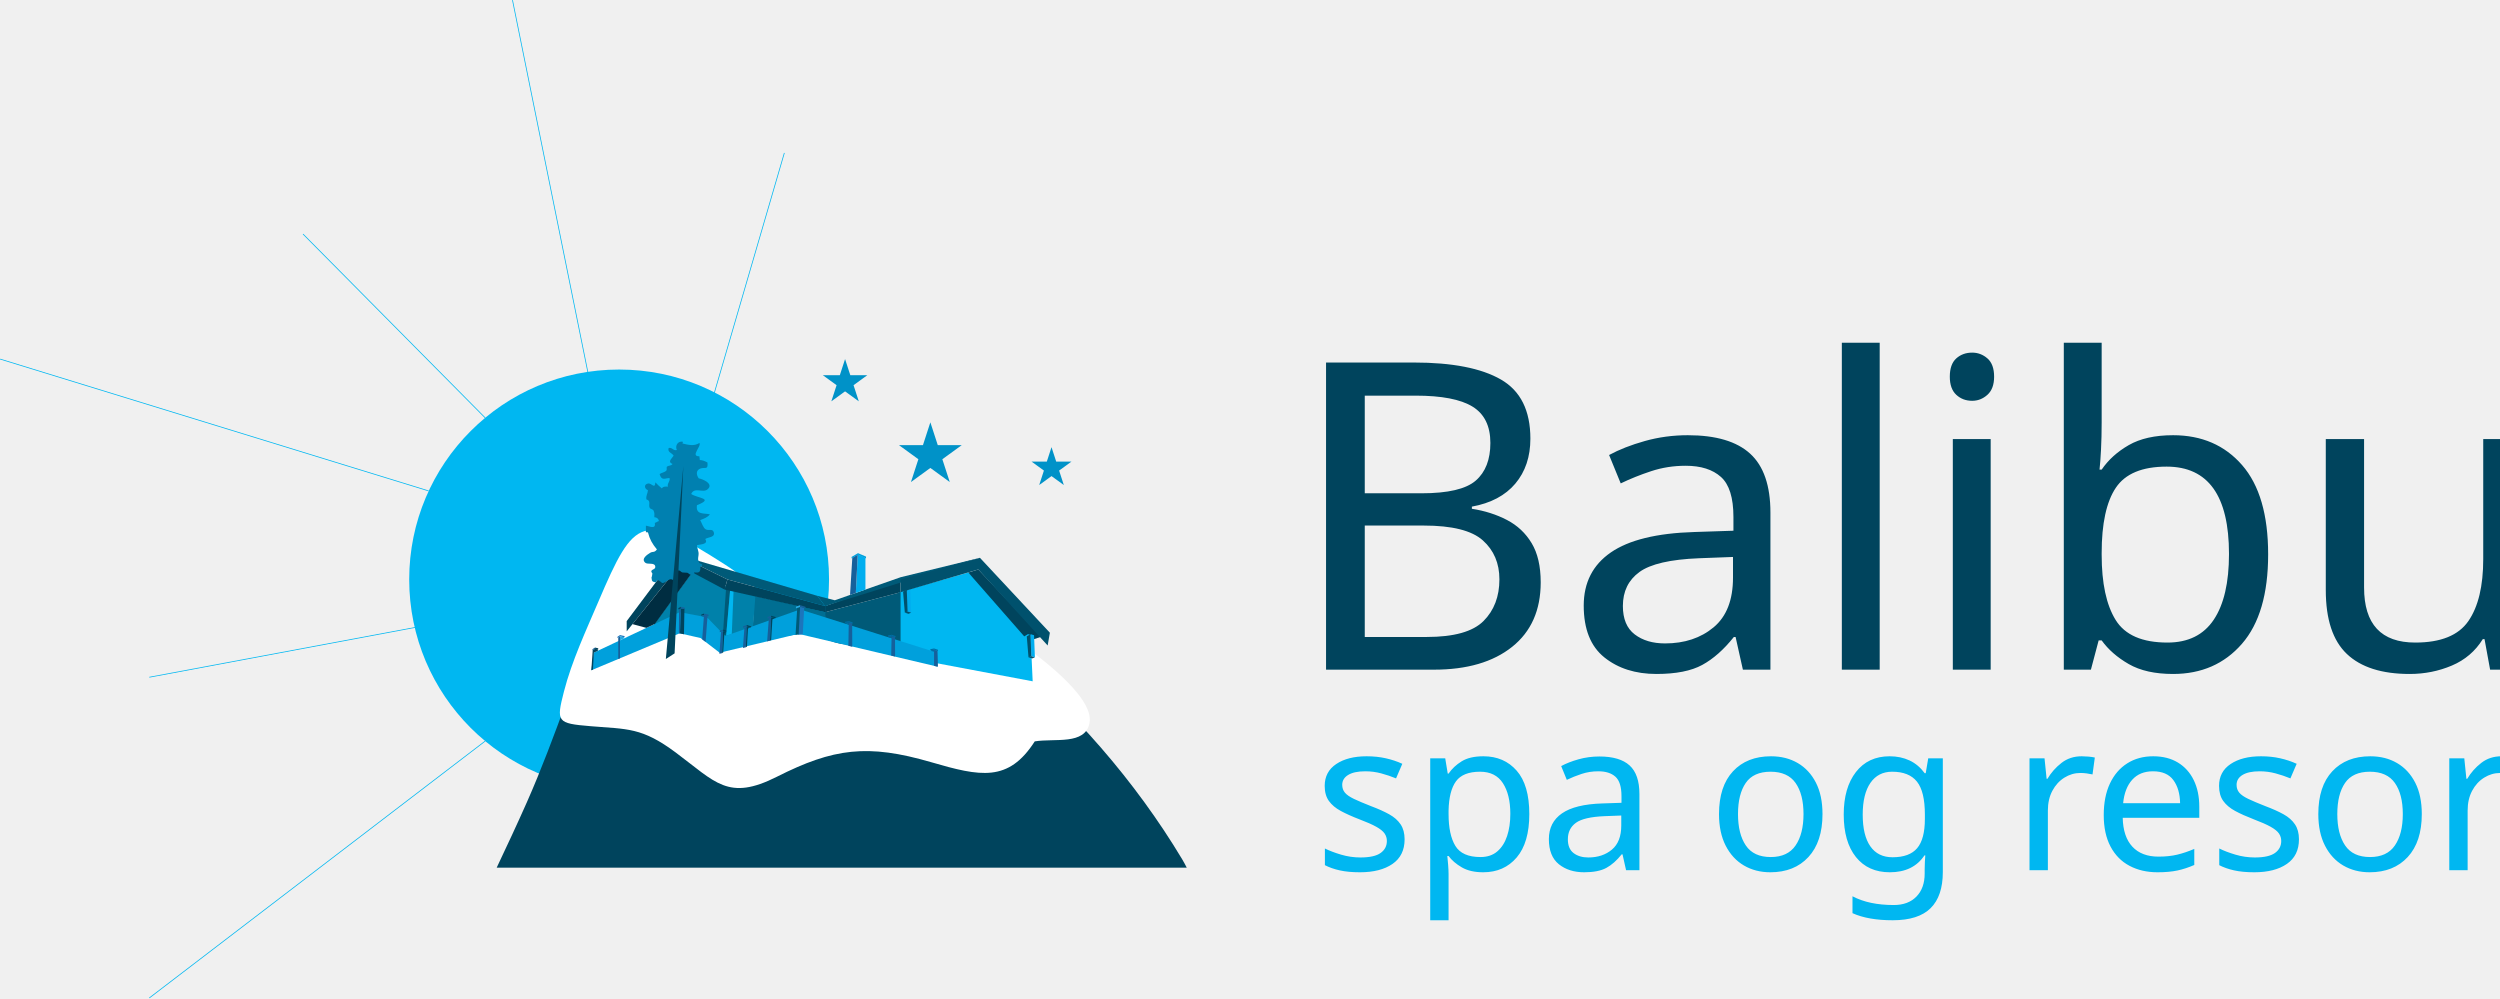
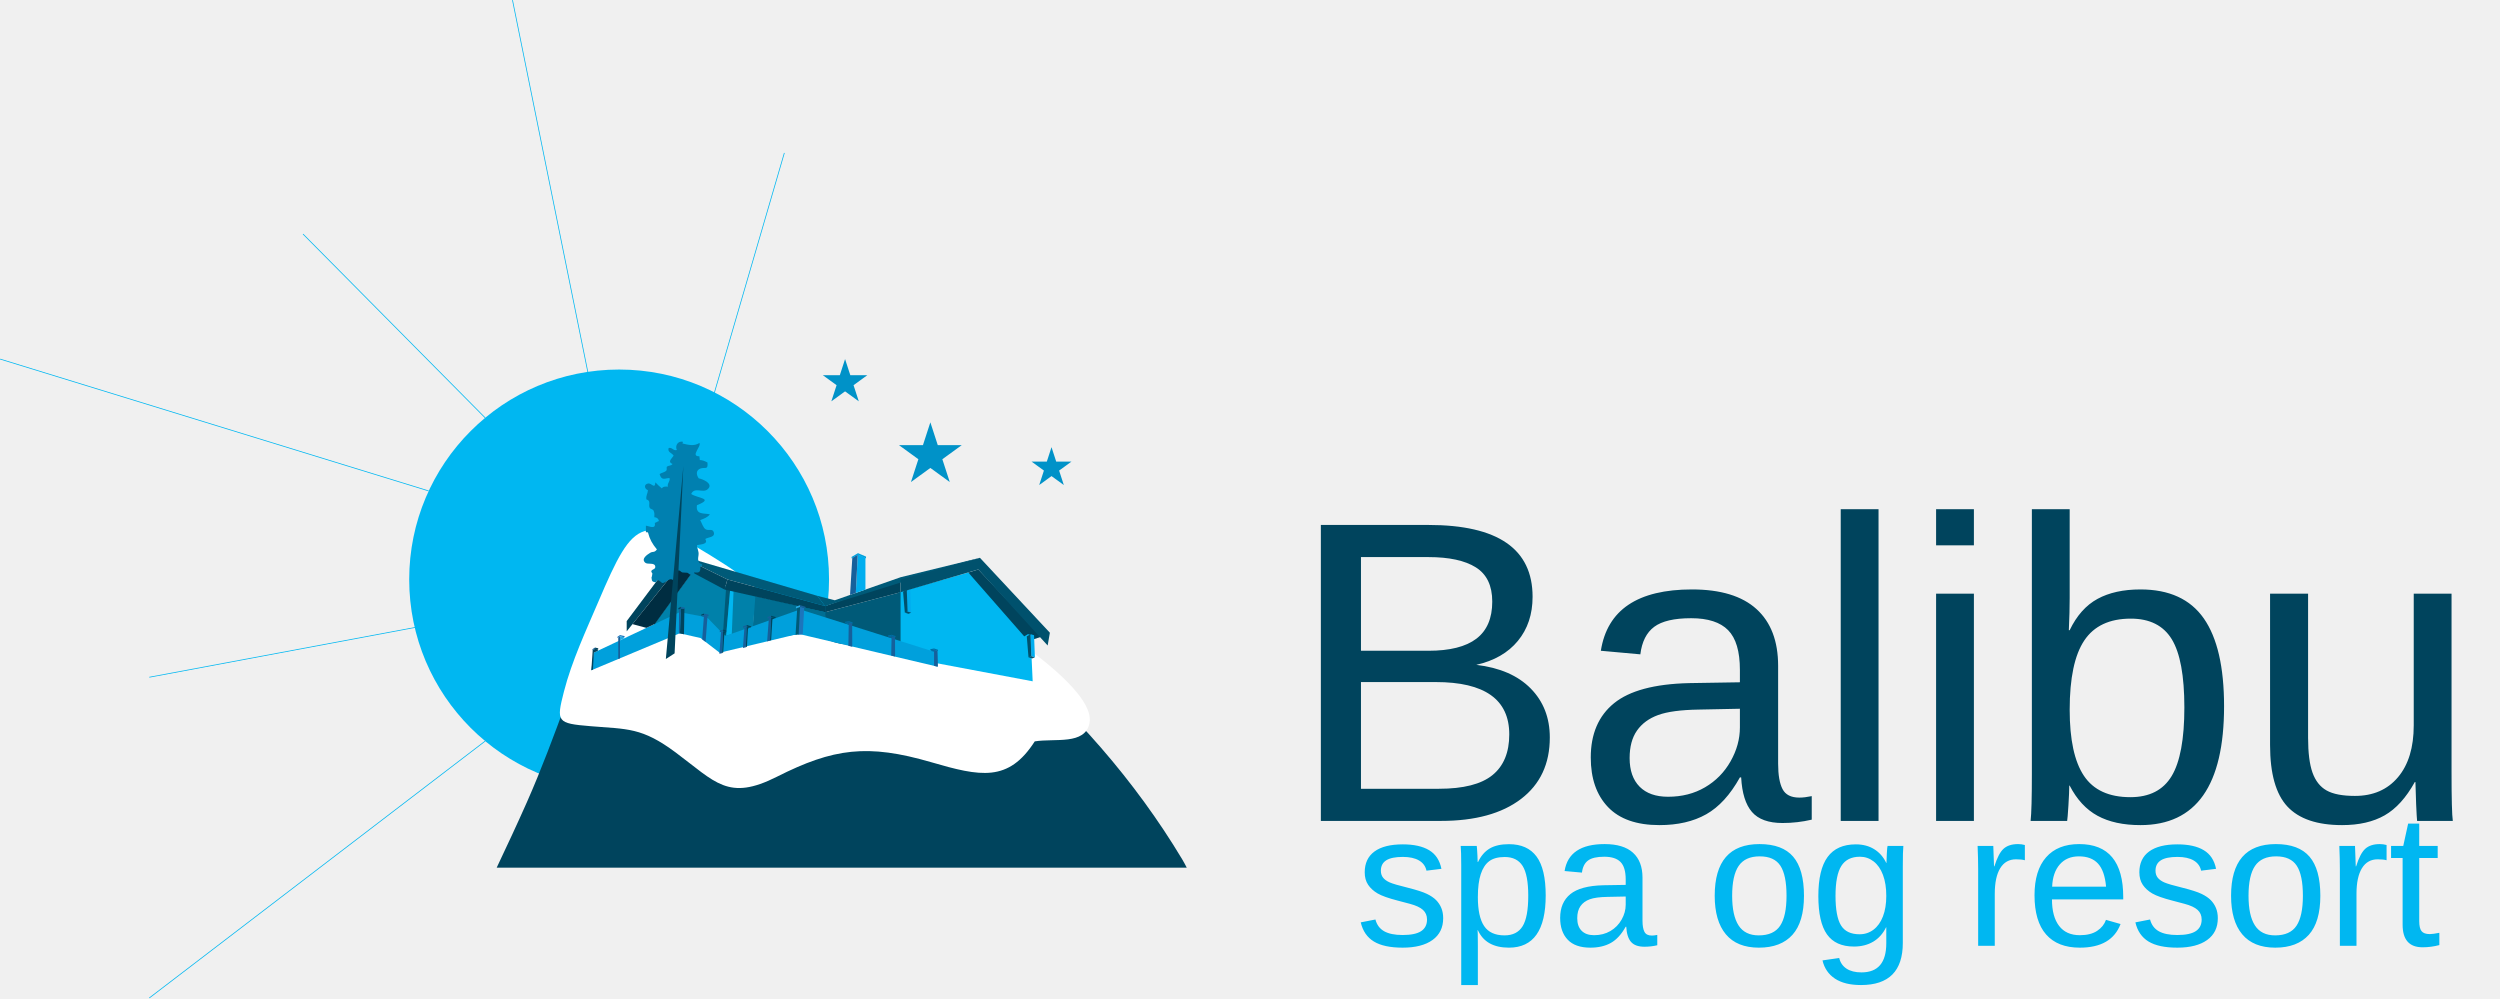
<svg xmlns="http://www.w3.org/2000/svg" version="1.1" id="Layer_1" x="0px" y="0px" width="6611.883px" height="2640.179px" viewBox="0 0 6611.883 2640.179" enable-background="new 0 0 6611.883 2640.179" xml:space="preserve">
  <line fill="none" stroke="#00B7F1" stroke-width="2" stroke-miterlimit="10" x1="1606.032" y1="1237.764" x2="1355.392" y2="0.199" />
  <path id="sol_1_" fill="#00B7F1" d="M2192.617,1532.515c0,306.616-248.566,555.184-555.183,555.184  c-306.618,0-555.184-248.567-555.184-555.184c0-306.617,248.566-555.184,555.184-555.184  C1944.051,977.331,2192.617,1225.897,2192.617,1532.515z" />
  <path fill="#00445D" d="M3138.684,2294.798c-3.889-7.714-7.928-15.2-12.205-22.345c-122.686-204.939-291.34-399.092-479.113-552.164  c-99.764-81.325-183.408-133.232-306.621-87.176c-94.713,35.393-129.334,77.487-222.604,28.267  c-78.076-41.204-136.951-107.967-216.037-155.927c-194.753-118.097-212.212-107.666-297.608,81.92  c-78.9,175.18-133.434,359.359-211.358,535.049c-25.658,57.853-52.48,115.168-79.536,172.376H3138.684z" />
  <path fill="#FFFFFF" d="M2410.244,1644.546c99.221-39.161,186.998-13.163,271.803,45.166  c49.684,34.16,214.16,150.975,199.346,223.076c-11.984,58.283-91.205,39.346-144.695,47.964  c-69.682,108.555-143.643,93.077-274.16,55.008c-167.85-48.956-258.313-36.986-407.885,38.557  c-128.956,65.123-162.029,14.459-267.632-64.187c-89.355-66.538-127.18-61.48-225.221-69.55  c-89.393-7.351-90.752-11.593-70.372-91.321c20.708-80.978,58.822-162.321,91.515-238.967  c95.955-224.92,115.575-237.303,334.413-97.198c88.865,56.897,155.031,136.104,242.754,184.997  C2264.914,1736.484,2303.826,1686.544,2410.244,1644.546z" />
  <polygon fill="#006E92" points="1994.252,1575.085 1989.848,1692.521 2182.148,1669.033 2182.148,1619.123 " />
  <polygon fill="#0081AA" points="1729.897,1650.731 1832.653,1509.81 1920.637,1551.287 1998.531,1567.059 1988.256,1700.642   1907.519,1718.257 1838.525,1650.731 1729.897,1684.494 " />
  <polygon fill="#00B7F1" points="2376.65,1566.277 2376.65,1735.091 2731.158,1801.882 2725.084,1669.033 2561.781,1513.856 " />
  <polygon fill="#005A78" points="2381.787,1566.277 2182.148,1619.123 2182.148,1682.245 2381.787,1735.091 " />
  <path fill="#005A78" d="M1994.252,1575.085" />
  <polygon fill="#00445D" points="2381.787,1532.515 2182.148,1602.977 2182.148,1619.123 2381.787,1566.277 " />
  <polygon fill="#005A78" points="1789.534,1466.458 2161.598,1575.819 2182.148,1602.977 1923.791,1532.515 " />
  <polygon fill="#00A0DC" points="1570.017,1726.283 1797.548,1619.123 1859.936,1630.867 1872.412,1635.271 1917.919,1682.245   2116.09,1611.784 2478.672,1726.283 2478.672,1762.981 2111.688,1676.373 1903.239,1726.283 1852.669,1687.383 1797.548,1674.905   1563.9,1772.744 " />
  <polygon fill="#00445D" points="2560.877,1514.166 2587.299,1506.092 2754.645,1683.713 2728.223,1692.521 2728.223,1680.043   2718.68,1677.107 2708.914,1683.121 " />
  <polygon fill="#005A78" points="1920.399,1553.555 1911.937,1677.596 1920.778,1679.553 1932.108,1546.704 1924.77,1546.704 " />
  <polygon fill="#1C75BC" points="2116.09,1604.688 2110.586,1678.575 2123.063,1677.596 2126.855,1607.624 " />
  <polyline fill="#005A78" points="2104.025,1678.575 2108.506,1607.624 2116.09,1604.688 2112.299,1677.564 " />
  <polygon fill="#00445D" points="1657.462,1642.61 1657.462,1669.773 1797.042,1495.816 1916.357,1559.313 1923.791,1532.515   1789.534,1466.458 " />
  <polygon fill="#002D41" points="1672.779,1650.685 1709.538,1660.572 1732.013,1649.987 1830.941,1513.856 1797.042,1495.816 " />
  <polygon fill="#005A78" points="2161.598,1575.819 2207.912,1587.563 2381.787,1526.654 2591.703,1475.266 2182.148,1602.977 " />
  <polygon fill="#00AEEF" points="2268.461,1466.458 2263.43,1568.115 2288.881,1559.2 2288.881,1475.266 " />
  <polygon fill="#16609B" points="2268.461,1466.458 2254.15,1475.266 2248.133,1573.473 2263.43,1568.115 " />
  <path fill="#16609B" d="M2586.623,1707.203" />
  <polygon fill="#16609B" points="2470.354,1718.455 2470.354,1760.963 2480.629,1763.388 2479.406,1720.9 " />
  <polygon fill="#006DA5" points="2470.354,1718.455 2462.525,1719.678 2462.525,1721.634 2470.354,1723.836 " />
  <polygon fill="#006DA5" points="2470.354,1715.028 2470.354,1718.455 2480.629,1721.879 2480.629,1718.455 " />
  <polygon fill="#006DA5" points="2470.354,1715.028 2460.568,1716.986 2460.568,1719.923 2470.354,1718.455 " />
  <path fill="#006DA5" d="M2432.676,1780.106" />
  <polygon fill="#16609B" points="2358.057,1682.189 2357.012,1733.878 2367.287,1736.302 2367.107,1684.636 " />
  <polygon fill="#006DA5" points="2358.057,1682.189 2350.229,1683.412 2350.229,1685.37 2358.057,1687.572 " />
  <polygon fill="#006DA5" points="2358.057,1678.765 2358.057,1682.189 2368.332,1685.615 2368.332,1682.189 " />
  <polygon fill="#006DA5" points="2358.057,1678.765 2348.27,1680.721 2348.27,1683.657 2358.057,1682.189 " />
  <polygon fill="#16609B" points="2244.779,1646.035 2243.736,1708.034 2254.012,1710.458 2253.832,1648.482 " />
  <polygon fill="#006DA5" points="2244.779,1646.035 2236.951,1647.258 2236.951,1649.216 2244.779,1651.418 " />
  <polygon fill="#006DA5" points="2244.779,1642.61 2244.779,1646.035 2255.057,1649.461 2255.057,1646.035 " />
  <polygon fill="#006DA5" points="2244.779,1642.61 2234.994,1644.567 2234.994,1647.503 2244.779,1646.035 " />
  <polygon fill="#16609B" points="2033.398,1635.758 2028.871,1696.202 2036.486,1694.379 2039.514,1633.803 " />
  <polygon fill="#16609B" points="2029.973,1631.844 2029.973,1636.002 2039.514,1632.577 2039.514,1628.419 " />
  <polygon fill="#00445D" points="2039.514,1628.419 2051.748,1632.21 2050.625,1635.061 2039.514,1632.577 " />
  <polygon fill="#00445D" points="2049.252,1635.061 2039.514,1633.803 2036.486,1694.379 2039.514,1692.521 2042.869,1637.818 " />
  <polygon fill="#16609B" points="1968.81,1660.223 1964.832,1713.799 1972.449,1711.975 1974.926,1658.268 " />
  <polygon fill="#16609B" points="1965.384,1656.308 1965.384,1660.468 1974.926,1657.042 1974.926,1652.883 " />
  <polygon fill="#00445D" points="1974.926,1652.883 1987.158,1656.675 1986.035,1659.526 1974.926,1657.042 " />
  <polygon fill="#00445D" points="1984.664,1659.526 1974.926,1658.268 1972.449,1711.975 1975.477,1710.116 1978.281,1662.283 " />
  <polygon fill="#16609B" points="1906.92,1671.949 1902.635,1729.156 1909.844,1727.43 1912.709,1670.099 " />
  <polygon fill="#16609B" points="1903.678,1668.243 1903.678,1672.18 1912.709,1668.938 1912.709,1665.002 " />
  <polygon fill="#00445D" points="1912.709,1665.002 1924.287,1668.591 1923.224,1671.288 1912.709,1668.938 " />
  <polygon fill="#00445D" points="1921.926,1671.288 1912.709,1670.099 1909.844,1727.43 1912.709,1725.671 1915.885,1673.898 " />
  <polygon fill="#00445D" points="1800.487,1609.334 1798.376,1675.23 1808.923,1677.479 1810.194,1610.07 " />
  <polygon fill="#16609B" points="1800.487,1609.334 1795.967,1611.074 1795.468,1675.64 1798.376,1675.23 " />
  <polygon fill="#16609B" points="1800.487,1604.685 1800.487,1609.334 1811.493,1611.108 1811.493,1607.56 " />
  <polygon fill="#00445D" points="1800.487,1604.685 1794.126,1608.234 1794.126,1611.784 1800.487,1609.334 " />
  <path fill="#00445D" d="M1861.896,1626.704" />
  <polygon fill="#16609B" points="1566.989,1716.833 1566.989,1719.953 1573.691,1716.005 1573.691,1712.578 " />
  <polygon fill="#00445D" points="1573.691,1712.578 1582.219,1714.54 1582.219,1717.659 1573.691,1716.005 " />
  <polygon fill="#00445D" points="1567.575,1719.43 1563.9,1772.744 1568.185,1770.951 1570.634,1725.992 1573.691,1724.552   1581.276,1720.98 1581.276,1717.228 1573.691,1716.005 " />
  <polygon fill="#16609B" points="1639.744,1682.979 1639.744,1740.985 1635.124,1742.919 1635.124,1686.282 " />
  <polygon fill="#1C75BC" points="1633.138,1684.08 1633.138,1687.75 1639.744,1682.979 1639.744,1679.553 " />
  <polygon fill="#1C75BC" points="1639.744,1679.553 1651.854,1682.272 1651.854,1685.765 1639.744,1682.979 " />
  <polygon fill="#27AAE1" points="1650.287,1685.07 1650.287,1688.478 1639.744,1693.443 1639.744,1682.979 " />
  <polygon fill="#16609B" points="1861.896,1626.704 1857.117,1690.805 1866.119,1697.729 1871.312,1628.419 " />
  <polygon fill="#16609B" points="1861.896,1622.793 1861.896,1626.952 1873.881,1629.888 1873.881,1625.607 " />
  <polygon fill="#00445D" points="1861.896,1622.793 1854.553,1625.484 1854.553,1628.298 1861.896,1626.704 " />
  <polygon fill="#16609B" points="1856.143,1628.298 1856.143,1629.888 1861.543,1631.435 1861.896,1626.704 " />
  <polygon fill="#00B7F1" points="1931.619,1554.044 1920.399,1681.362 1935.41,1676.024 1940.638,1549.289 1932.108,1546.704 " />
  <polygon fill="#00445D" points="1923.791,1532.515 1916.357,1559.313 2182.148,1619.123 2182.148,1602.977 " />
  <polygon fill="#00A0DC" points="2252.242,1472.88 2252.242,1476.917 2269.195,1467.191 2290.408,1476.917 2290.408,1472.054   2269.195,1462.971 " />
  <polygon fill="#00AEEF" points="2734.828,1680.043 2737.029,1738.394 2727.488,1735.458 2725.287,1677.107 " />
  <polygon fill="#00516D" points="2725.287,1677.107 2715.52,1683.121 2720.15,1738.394 2727.488,1735.458 " />
  <polygon fill="#00516D" points="2737.029,1738.394 2729.883,1741.417 2720.15,1738.394 2727.488,1735.458 " />
  <polygon fill="#00AEEF" points="2407.703,1562.015 2409.904,1620.365 2400.363,1617.429 2398.16,1559.078 " />
  <polygon fill="#00516D" points="2398.16,1559.078 2388.395,1565.092 2393.025,1620.365 2400.363,1617.429 " />
  <polygon fill="#00516D" points="2409.904,1620.365 2402.758,1623.389 2393.025,1620.365 2400.363,1617.429 " />
  <polygon fill="#00516D" points="2381.787,1532.515 2381.787,1566.277 2587.299,1506.092 2770.793,1707.203 2776.664,1673.438   2591.703,1475.266 " />
  <path fill="#0080B0" d="M1806.355,1168.465c-13.476-3.363-21.639,10.492-16.294,21.722c-9.7,2.747-11.915-7.728-21.651-5.352  c-3.685,11.71,8.473,12.31,13.175,20.329c-5.221,8.263-17.001,16.261-2.87,21.982c-4.157,5.55-10.285,3.303-15.001,7.305  c-1.509,1.281,0.688,7.73-1.369,10.055c-4.224,4.77-12.551,5.597-17.809,9.152c5.198,19.73,15.318,10.191,26.366,10.771  c1.818,9.533-7.331,14.448-4.336,22.683c-6.328-0.563-12.571-0.852-16.191,4.601c-5.816-4.416-11.93-10.728-17.043-16.014  c-1.274,19.22-10.041,1.336-19.457,3.078c-11.746,2.172-9.629,14.159-0.18,17.73c-0.527,8.406-6.112,15.348-4.002,24.373  c13.104,3.569,4.365,14.359,8.727,22.346c1.868,3.419,8.169,3.124,10.087,7.239c2.917,6.259,2.244,10.538,2.063,17.417  c6.421,0.108,11.222,4.023,12.149,10.244c-3.965,0.763-6.998,4.086-10.968,4.761c3.53,18.69-15.308,8.249-23.521,7.383  c-0.26,5.739-0.242,11.577-0.005,17.317c1.726,0.006,3.724,0.416,5.433,0.368c4.75,18.396,11.153,29.92,23.696,45.18  c-6.685,9.224-10.795,4.702-17.569,8.779c-0.009,0.005-0.018,0.011-0.026,0.016c-9.032,5.456-24.727,16.212-13.171,26.396  c6.196,5.46,25.451-1.819,26.479,10.389c0.628,7.44-8.831,6.535-10.45,11.705c-0.821,2.619,2.839,5.541,2.633,6.24  c0.574-1.95-1.619,12.952-2.275,9.983c1.431,6.477-1.26,11.703,10.017,13.308c3.9,0.555,3.346-6.411,6.908-5.707  c4.418,0.871,10.06,7.436,11.772,7.635c9,1.042,20.605-18.729,30.776-5.089c-2.046-2.743,4.606-24.979,8.595-26.961  c7.897-3.924,8.247,3.204,14.498,4.285c3.247,0.561,9.885,0.105,12.154,0.681c2.238,0.566,6.548,4.877,7.708,4.864  c5.064-0.058,11.857,5.341,10.531-6.005c12.506,2.276,17.434-0.555,16.143-14.686c0.047,0.505,4.813-2.396,5.174-3.925  c0.965-4.099-6.741-4.371-7.549-6.296c-4.266-10.182-4.075-7.217-2.25-20.867c1.393-10.426-4.325-17.297-3.875-26.203  c8.972-2.12,30.826-1.824,21.609-16.106c6.391-5.037,28.607-3.9,21.975-19.337c-3.579-8.33-13.313-2.166-20.557-6.184  c-7.135-3.958-10.139-16.668-14.753-24.459c9.478-3.791,19.864-7.25,25.586-15.223c-14.639-3.954-38.116,2.39-34.191-24.269  c46.399-18.349,2.529-17.756-15.221-29.606c8.646-19.635,30.327-1.893,42.913-12.043c18.396-14.832-13.156-27.687-22.98-29.353  c-7.354-10.235-7.206-22.39,5.375-26.237c12.174-3.724,19.758,4.667,17.713-15.675c-6.519-3.526-13.121-6.444-20.426-6.467  c0.659-2.748-1.239-7.479-0.781-9.871c-25.367,0.376,5.941-26.228-0.029-35.302c-14.456,9.338-29.471,4.932-44.923,1.322" />
  <polyline fill="#00445D" points="1760.997,1742.919 1807.308,1232.715 1784.151,1727.982 " />
  <polygon fill="#27AAE1" points="2105.08,1609.092 2105.08,1604.444 2116.09,1600.529 2116.09,1605.109 " />
  <polyline fill="#16609B" points="2116.09,1600.529 2130.035,1604.811 2130.035,1609.092 2116.09,1605.109 2116.09,1601.508 " />
  <polygon fill="#0092C8" points="2460.568,1116.957 2480.166,1177.273 2543.586,1177.273 2492.277,1214.551 2511.875,1274.865   2460.568,1237.59 2409.26,1274.865 2428.857,1214.551 2377.549,1177.273 2440.969,1177.273 " />
  <polygon fill="#0092C8" points="2234.994,949.668 2248.863,992.354 2293.746,992.354 2257.434,1018.735 2271.305,1061.42   2234.994,1035.039 2198.684,1061.42 2212.553,1018.735 2176.242,992.354 2221.125,992.354 " />
  <polygon fill="#0092C8" points="2780.986,1182.637 2793.418,1220.895 2833.643,1220.895 2801.1,1244.537 2813.529,1282.793   2780.986,1259.149 2748.443,1282.793 2760.875,1244.537 2728.332,1220.895 2768.557,1220.895 " />
-   <text transform="matrix(1 0 0 1 3335.892 2301.436)" fill="#00B7F1" font-family="'DINPro-Light'" font-size="551.78" letter-spacing="-4"> spa og resort</text>
-   <text transform="matrix(1 0 0 1 3396.708 1771.101)" fill="#00445D" font-family="'DINPro-Bold'" font-size="1137.723">Balibu</text>
+   <text transform="matrix(1 0 0 1 3400 2171.101)" fill="#00445D" font-family="'Arial'" font-size="1137.723">Balibu</text>
+   <text transform="matrix(1 0 0 1 3450 2501.436)" fill="#00B7F1" font-family="'Arial'" font-size="500" letter-spacing="-4"> spa og resort</text>
  <line fill="none" stroke="#00B7F1" stroke-width="2" stroke-miterlimit="10" x1="1283.158" y1="1959.979" x2="394.841" y2="2639.385" />
  <line fill="none" stroke="#00B7F1" stroke-width="2" stroke-miterlimit="10" x1="1133.859" y1="1652.641" x2="394.841" y2="1791.118" />
  <line fill="none" stroke="#00B7F1" stroke-width="2" stroke-miterlimit="10" x1="1133.859" y1="1298.454" x2="0.294" y2="949.668" />
  <line fill="none" stroke="#00B7F1" stroke-width="2" stroke-miterlimit="10" x1="1283.158" y1="1105.052" x2="801.412" y2="618.982" />
  <line fill="none" stroke="#00B7F1" stroke-width="2" stroke-miterlimit="10" x1="1882.718" y1="1061.42" x2="2074.395" y2="404.456" />
</svg>
